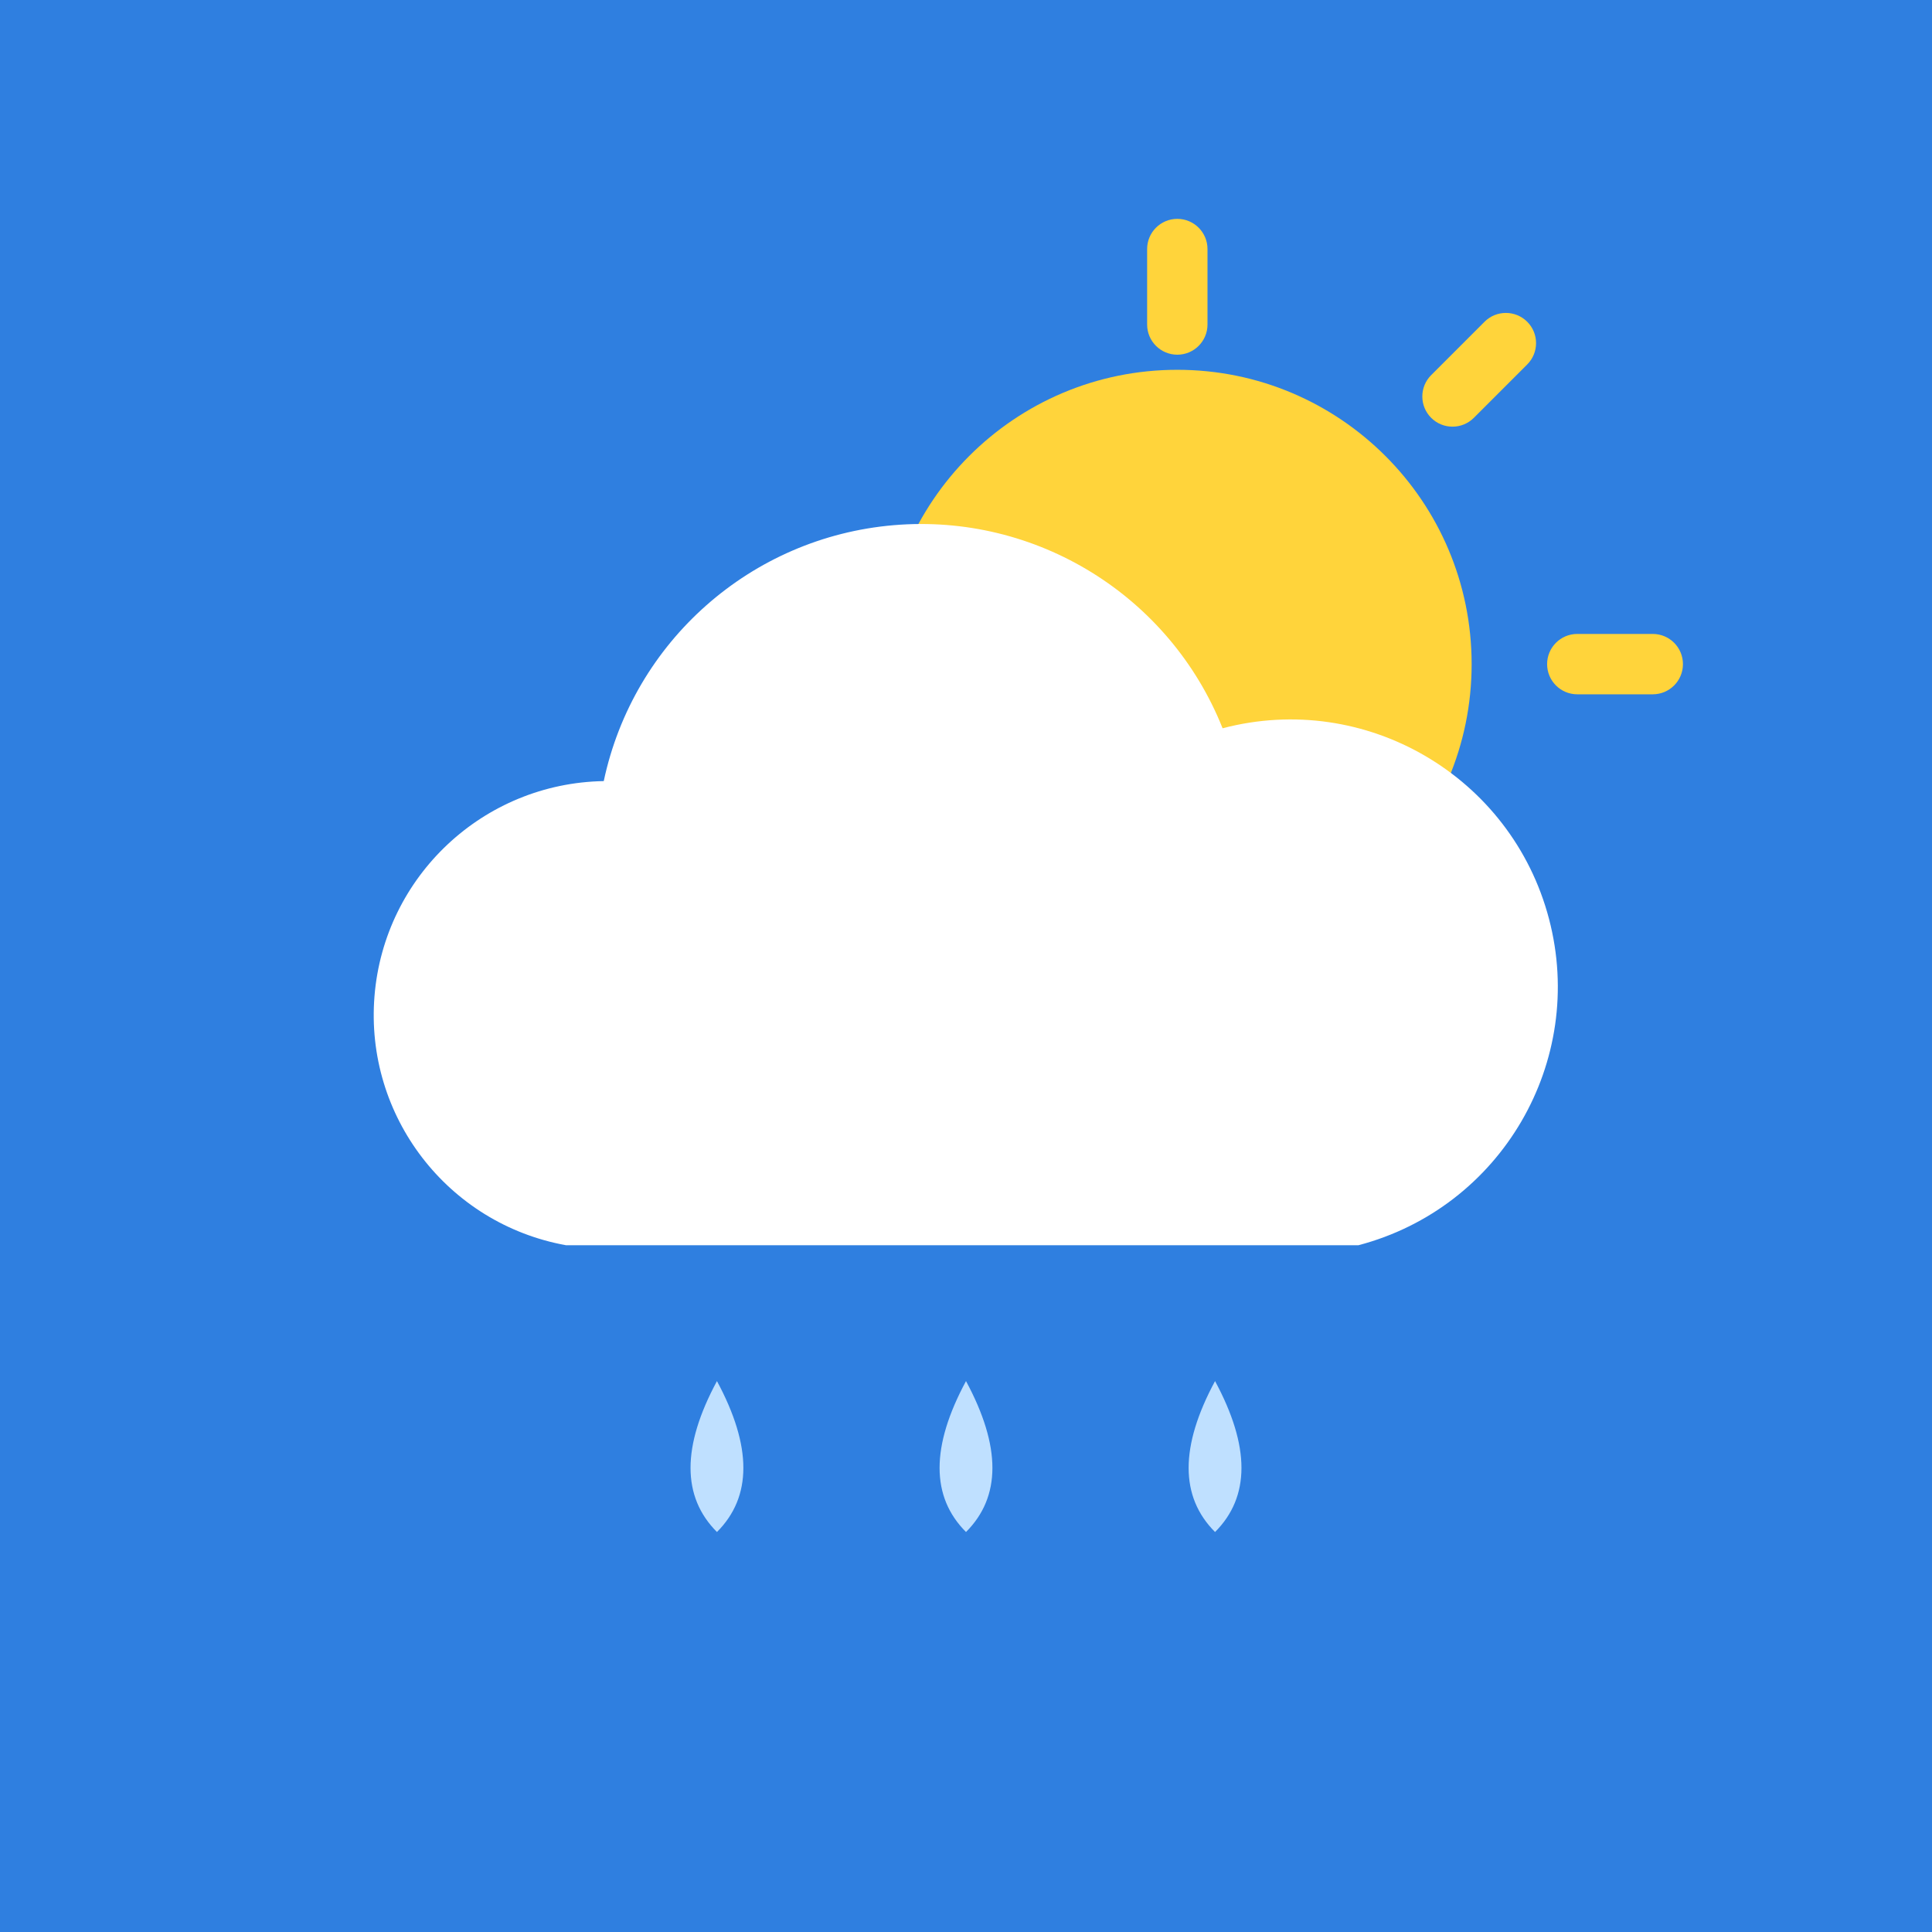
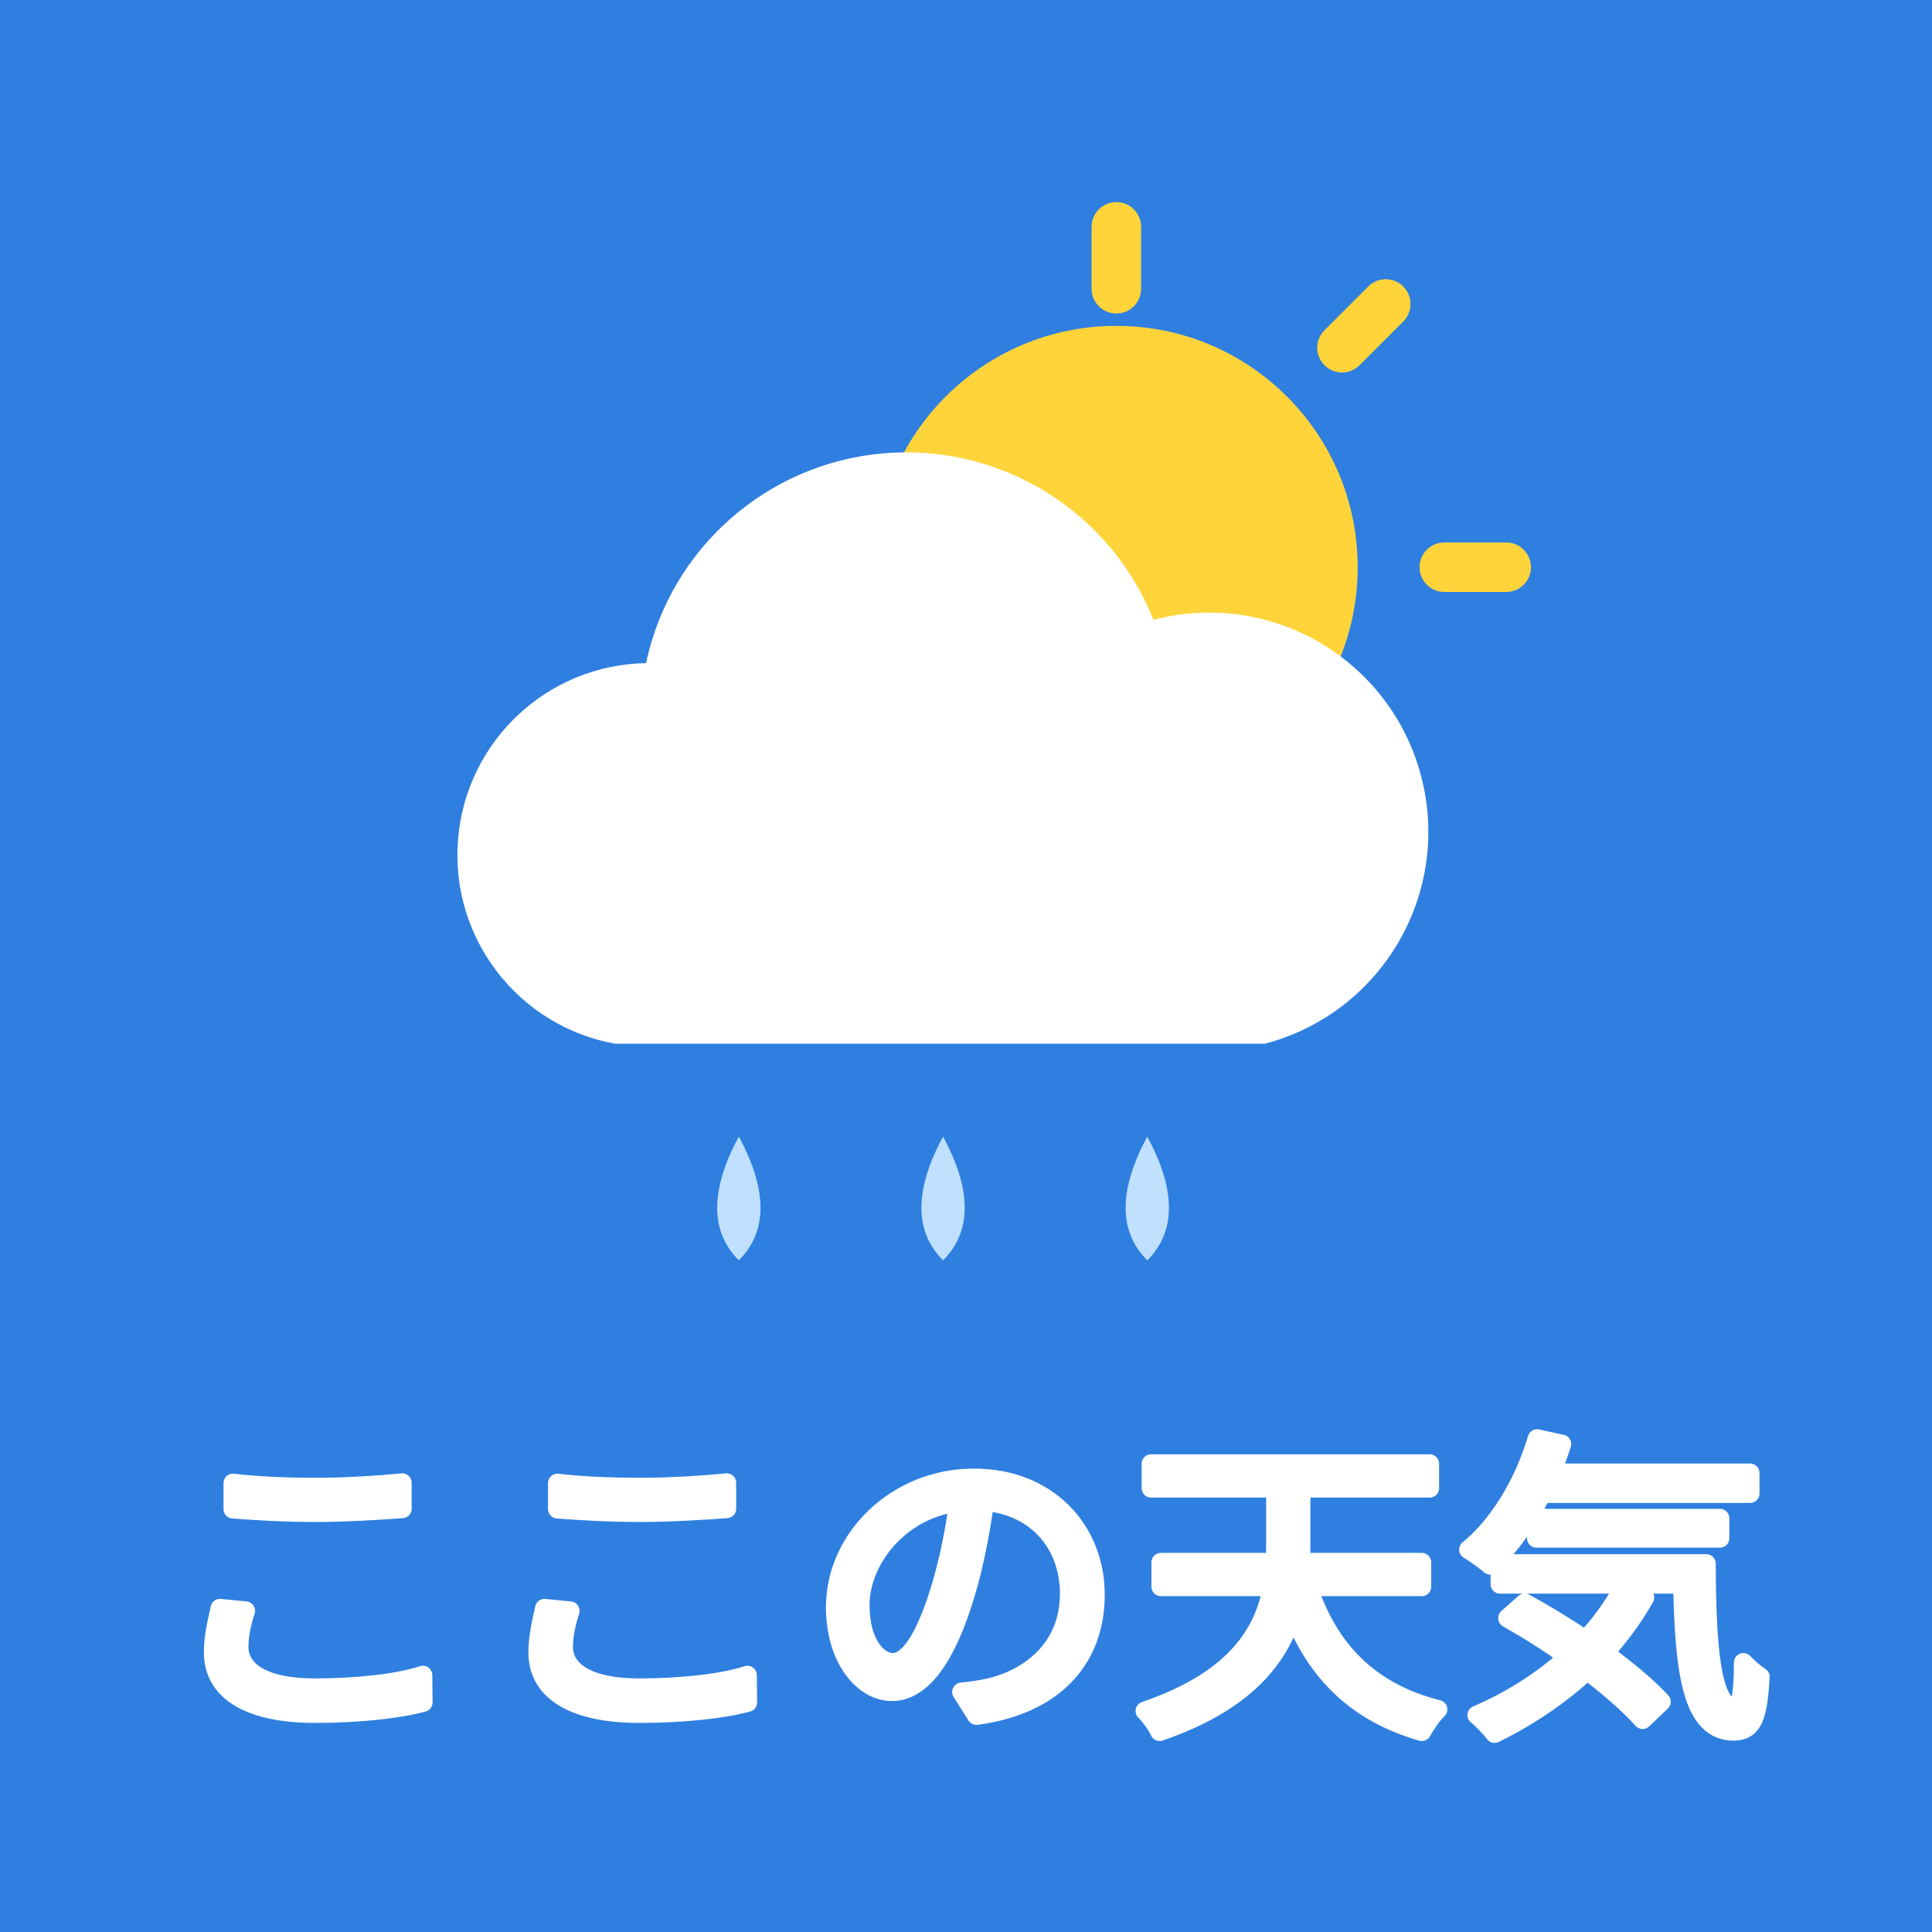
<svg xmlns="http://www.w3.org/2000/svg" viewBox="0 0 512 512">
  <rect width="512" height="512" fill="#2f7fe0" />
-   <circle cx="312" cy="176" r="78" fill="#ffd43b" />
-   <g fill="#ffd43b">
-     <rect x="304" y="58" width="16" height="36" rx="8" />
-     <rect x="410" y="168" width="36" height="16" rx="8" />
-     <rect x="384" y="80" width="16" height="36" rx="8" transform="rotate(45 392 98)" />
+   <g transform="translate(40 6) scale(0.82)">
+     <circle cx="312" cy="176" r="78" fill="#ffd43b" />
+     <g fill="#ffd43b">
+       <rect x="304" y="58" width="16" height="36" rx="8" />
+       <rect x="410" y="168" width="36" height="16" rx="8" />
+       <rect x="384" y="80" width="16" height="36" rx="8" transform="rotate(45 392 98)" />
+     </g>
+     <path d="M150 330 a62 62 0 0 1 10-123 a86 86 0 0 1 164-14 a66 66 0 0 1 36 137 z" fill="#ffffff" />
+     <g fill="#bfe0ff">
+       <path d="M190 360 q14 26 0 40 q-14-14 0-40z" />
+       <path d="M256 360 q14 26 0 40 q-14-14 0-40z" />
+       <path d="M322 360 q14 26 0 40 q-14-14 0-40z" />
+     </g>
  </g>
-   <path d="M150 330 a62 62 0 0 1 10-123 a86 86 0 0 1 164-14 a66 66 0 0 1 36 137 z" fill="#ffffff" />
-   <g fill="#bfe0ff">
-     <path d="M190 366 q14 26 0 40 q-14-14 0-40z" transform="translate(0 0)" />
-     <path d="M256 366 q14 26 0 40 q-14-14 0-40z" />
-     <path d="M322 366 q14 26 0 40 q-14-14 0-40z" />
-   </g>
+   <text x="256" y="452" text-anchor="middle" font-family="IPAGothic, 'Noto Sans JP', sans-serif" font-size="84" fill="#ffffff" stroke="#ffffff" stroke-width="5" stroke-linejoin="round" letter-spacing="2">ここの天気</text>
</svg>
